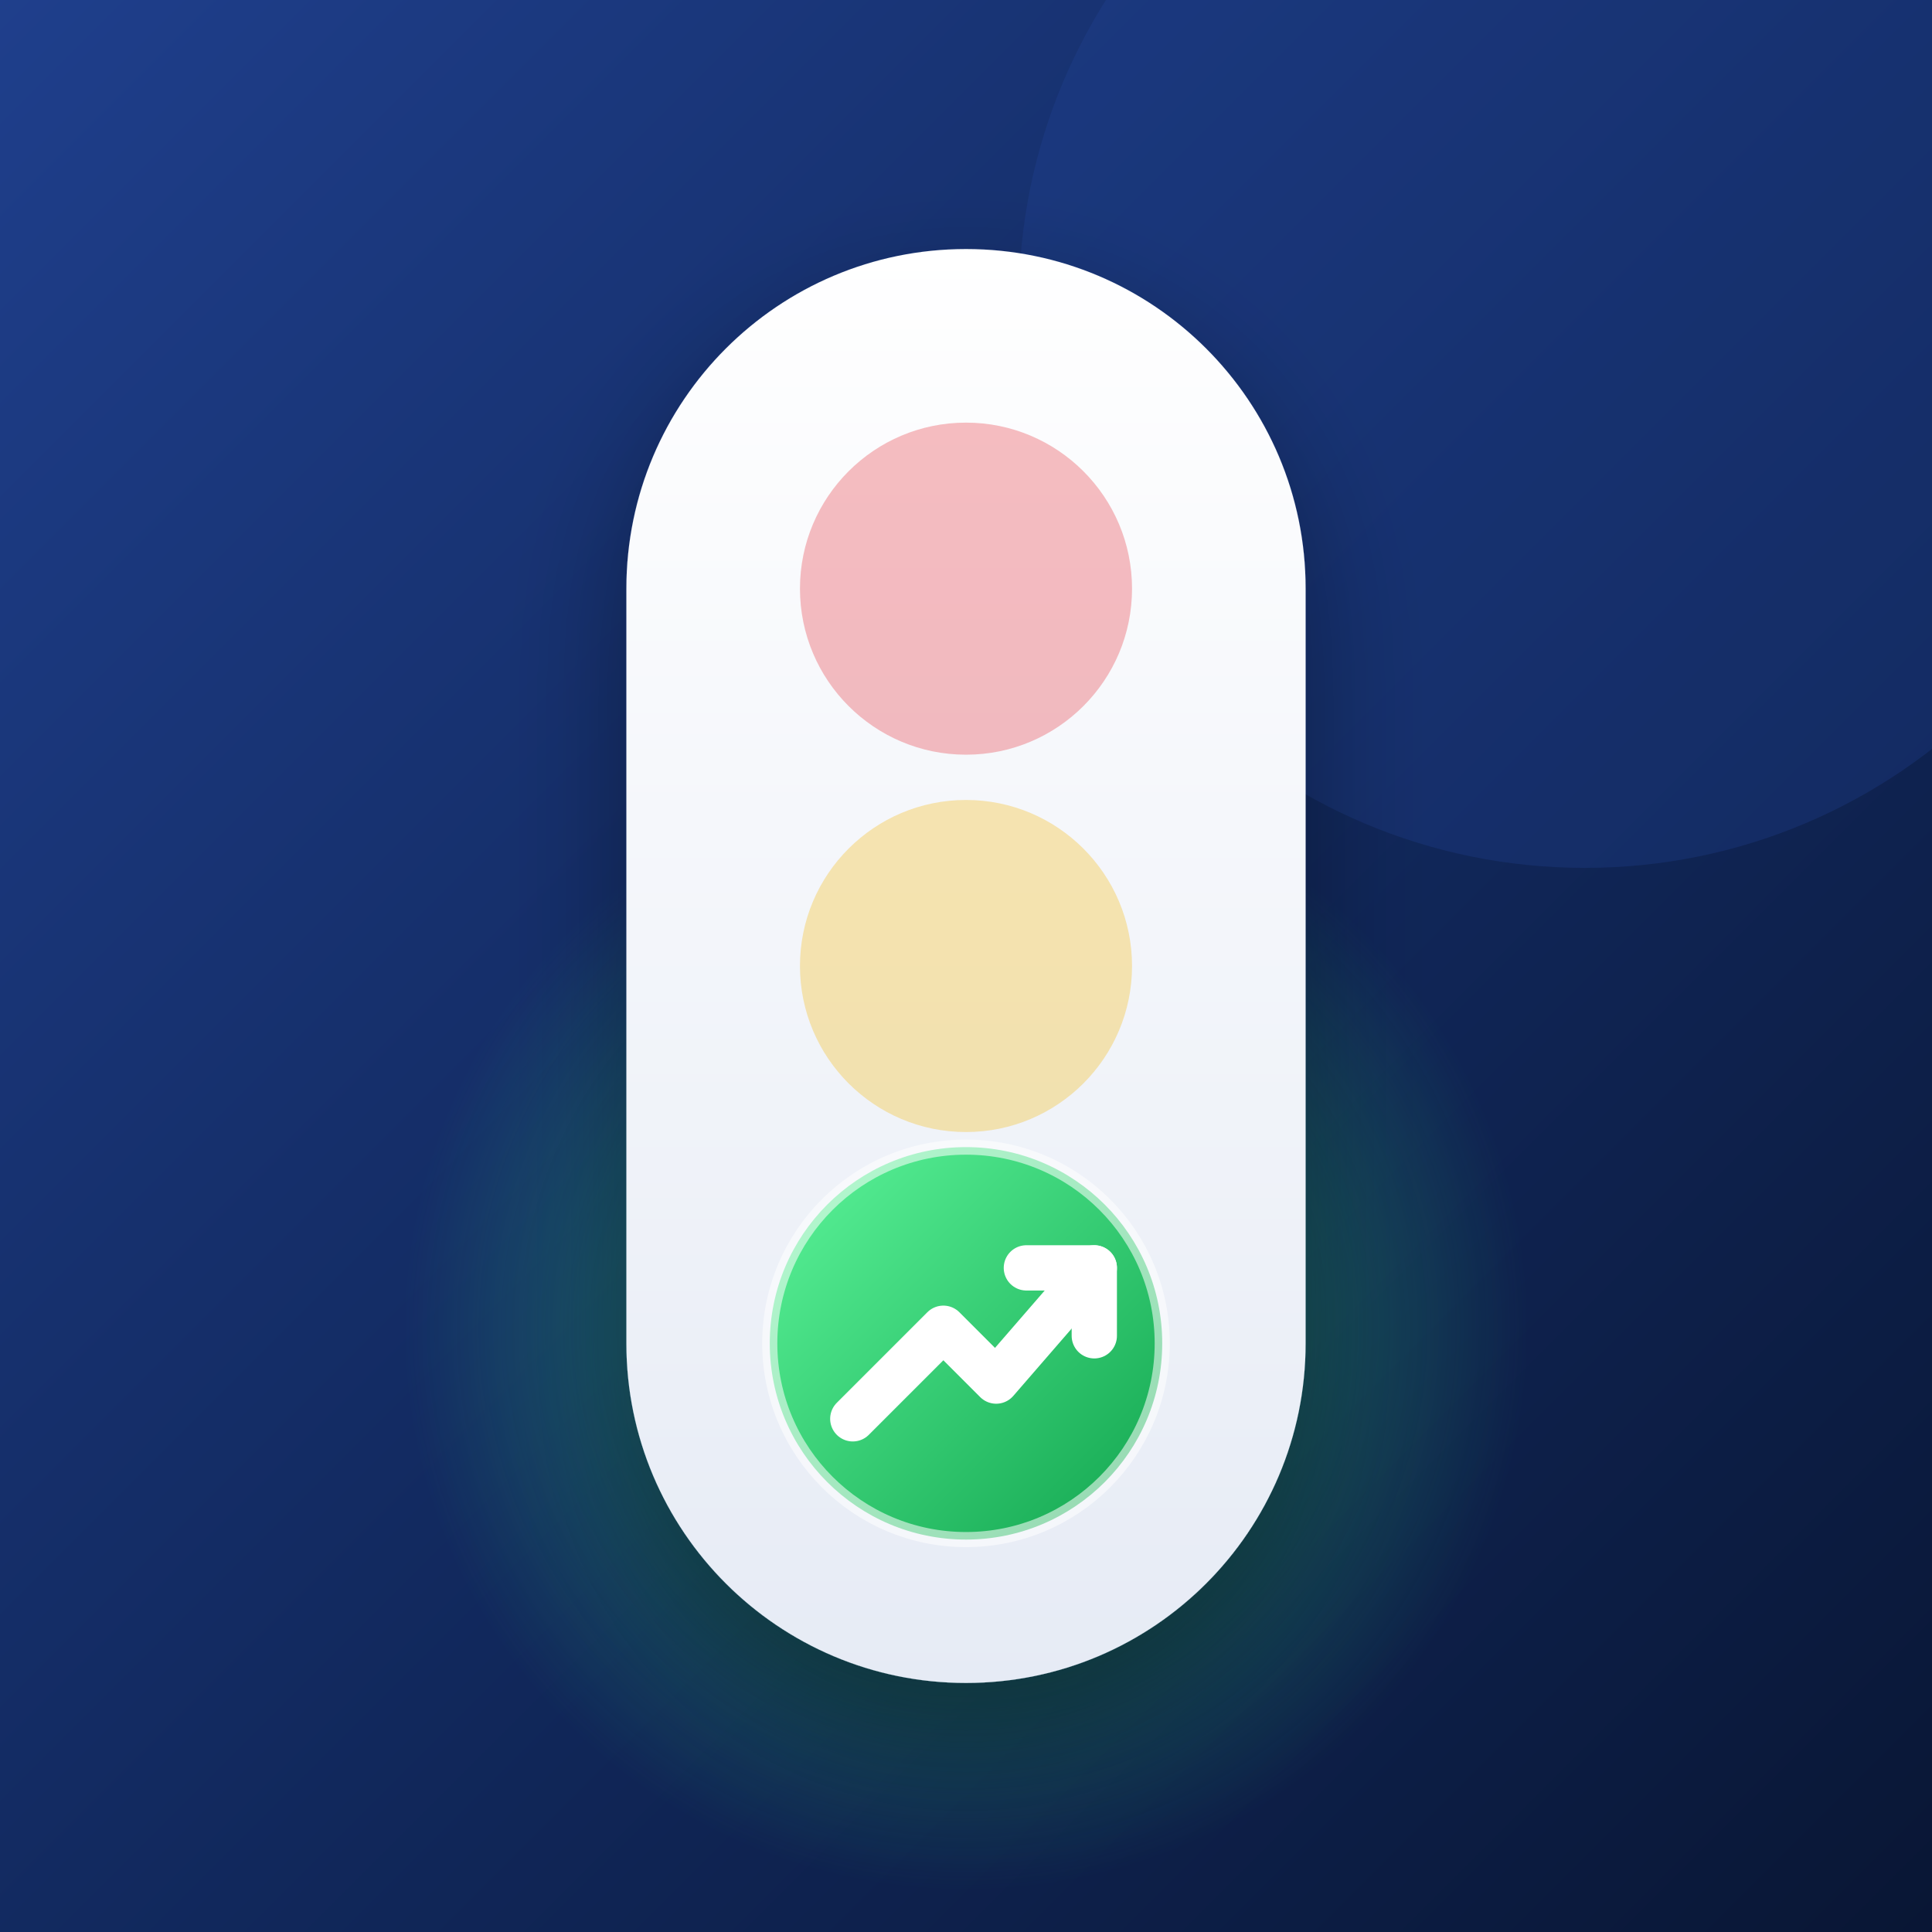
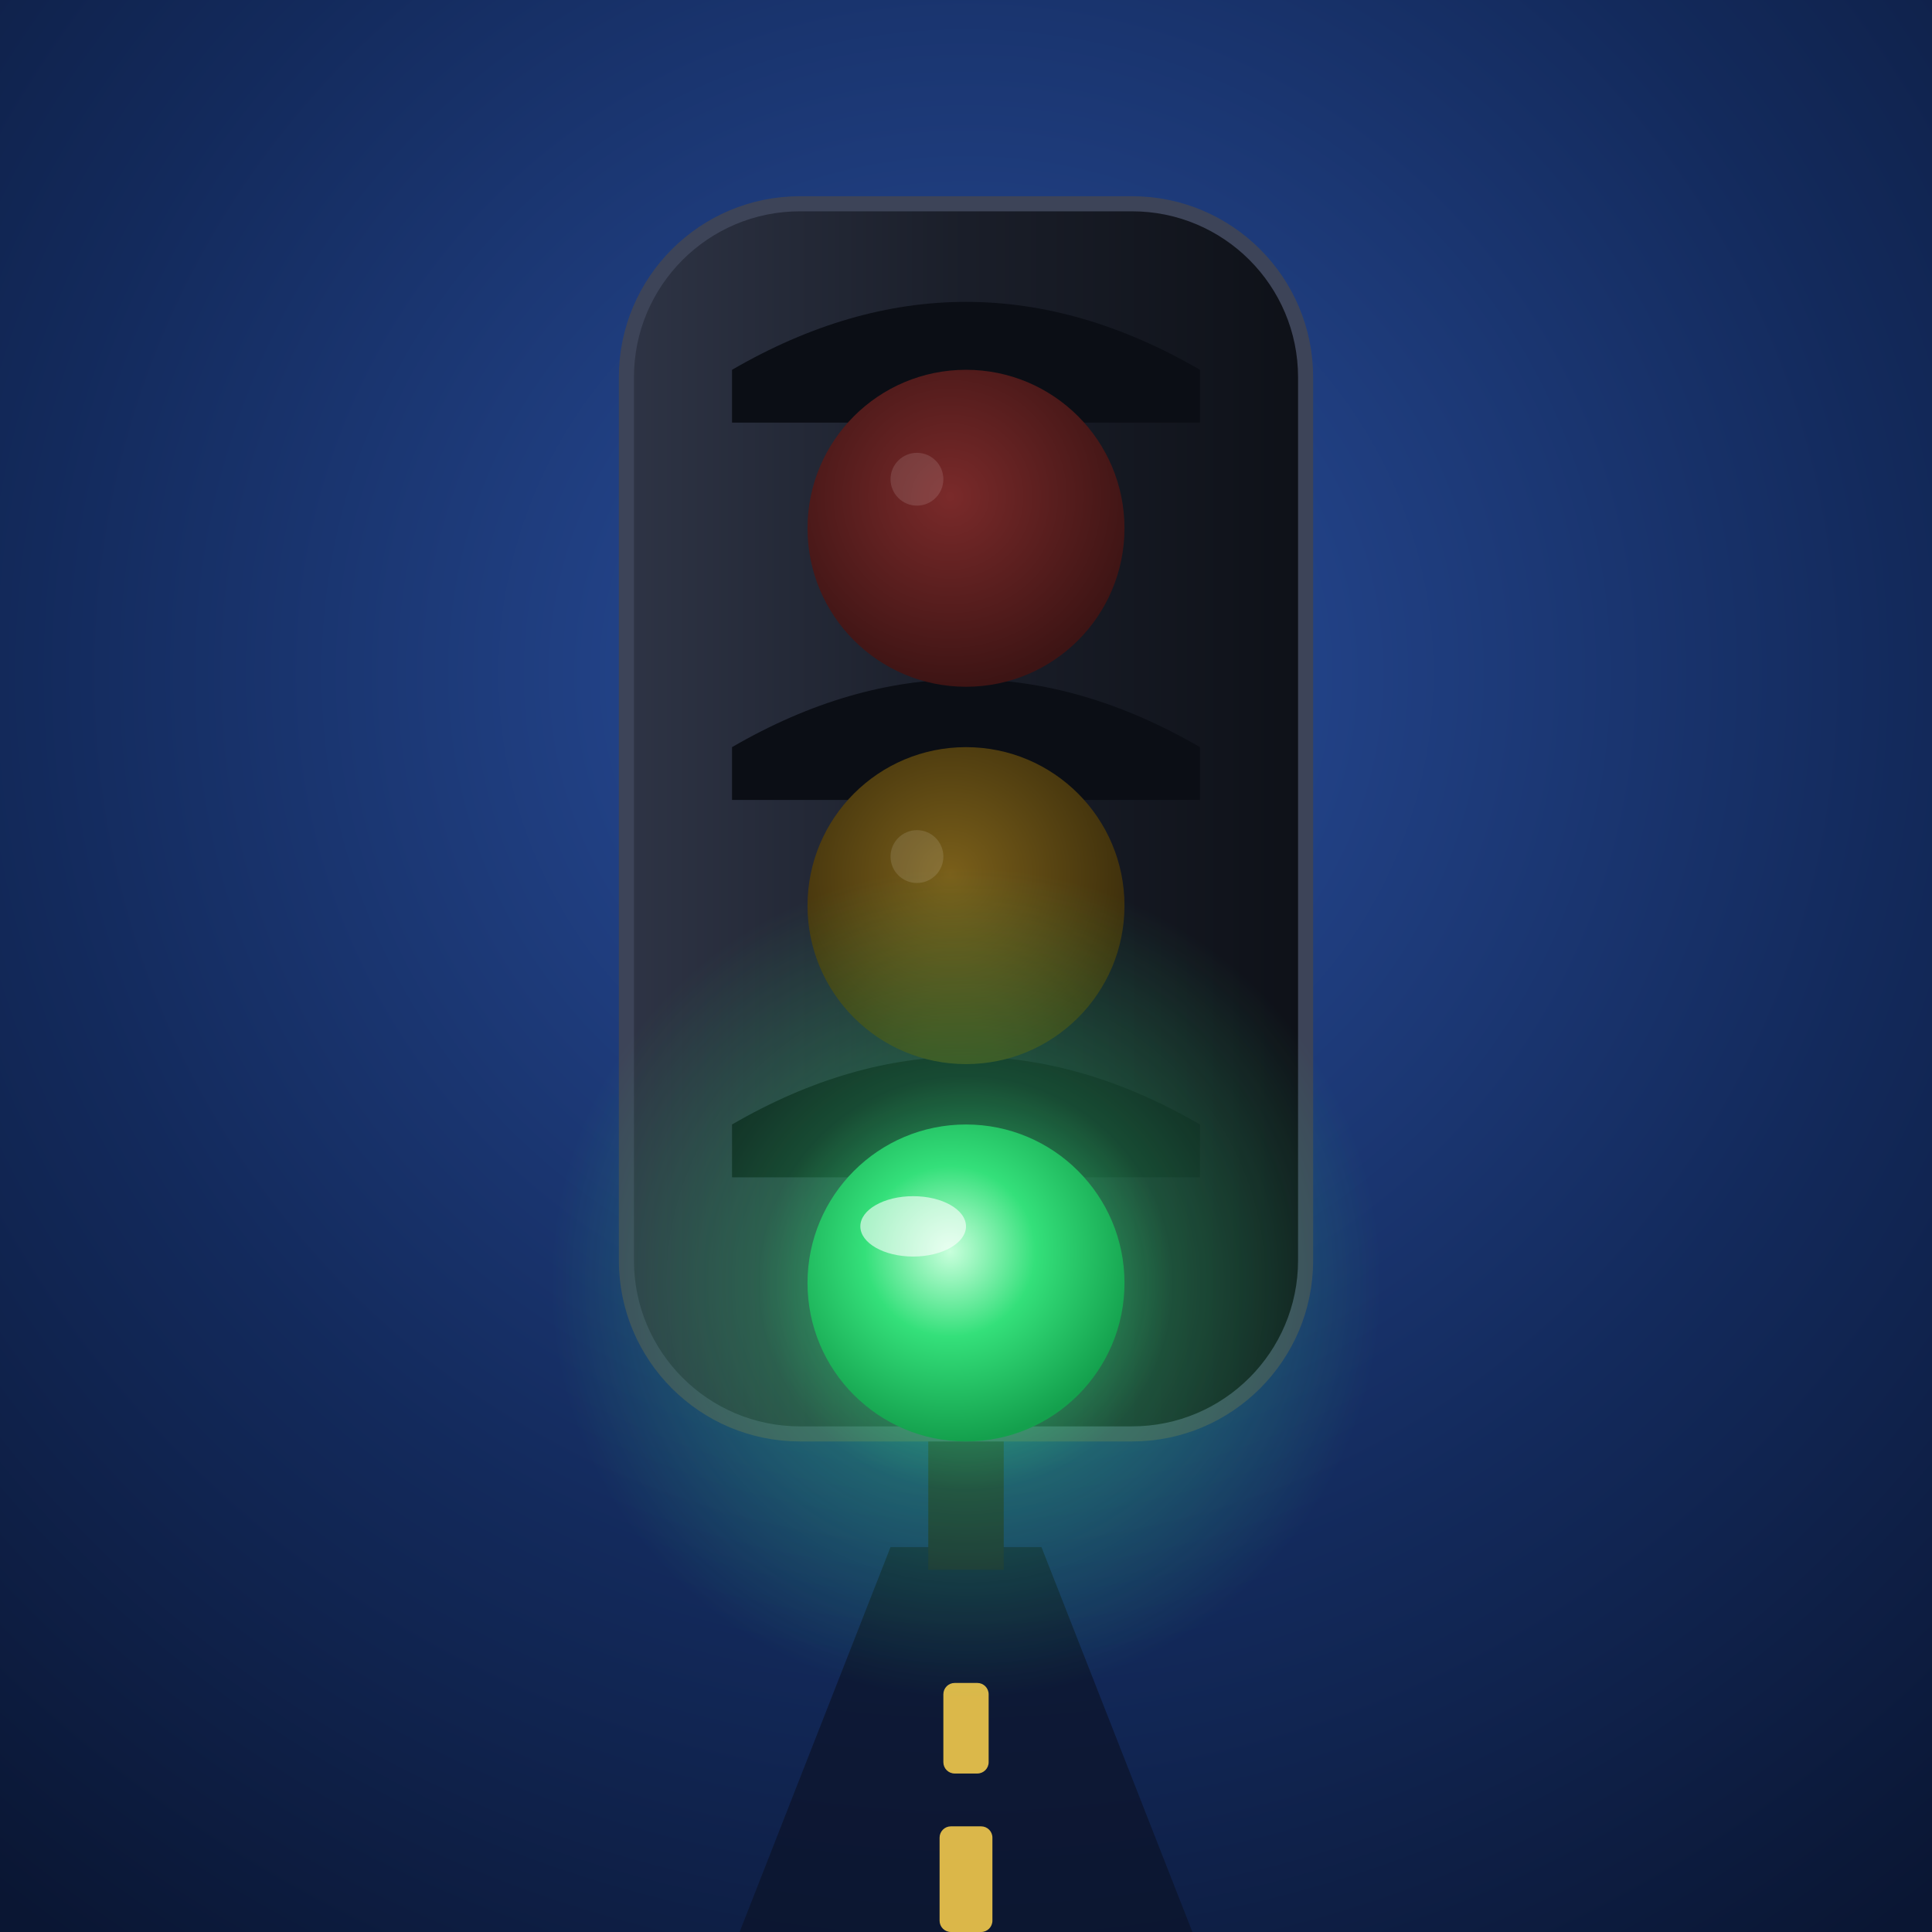
<svg xmlns="http://www.w3.org/2000/svg" viewBox="0 0 512 512" width="512" height="512">
  <defs>
-     <linearGradient id="bg" x1="0" y1="0" x2="1" y2="1">
-       <stop offset="0" stop-color="#1f3f8c" />
-       <stop offset=".55" stop-color="#11285c" />
-       <stop offset="1" stop-color="#091634" />
+     <radialGradient id="bg" cx="50%" cy="35%" r="80%">
+       <stop offset="0" stop-color="#2a4f9e" />
+       <stop offset=".6" stop-color="#132a5c" />
+       <stop offset="1" stop-color="#0a1633" />
+     </radialGradient>
+     <linearGradient id="hs" x1="0" y1="0" x2="1" y2="0">
+       <stop offset="0" stop-color="#2e3445" />
+       <stop offset=".5" stop-color="#1a1e29" />
+       <stop offset="1" stop-color="#0e1118" />
    </linearGradient>
-     <linearGradient id="pill" x1="0" y1="0" x2="0" y2="1">
-       <stop offset="0" stop-color="#ffffff" />
-       <stop offset="1" stop-color="#e6ebf5" />
-     </linearGradient>
-     <radialGradient id="glow" cx="50%" cy="50%" r="50%">
-       <stop offset="0" stop-color="#2fe07a" stop-opacity=".6" />
-       <stop offset="1" stop-color="#2fe07a" stop-opacity="0" />
+     <radialGradient id="gOn" cx="45%" cy="40%" r="60%">
+       <stop offset="0" stop-color="#c8ffdc" />
+       <stop offset=".45" stop-color="#34e07a" />
+       <stop offset="1" stop-color="#14a04d" />
    </radialGradient>
-     <linearGradient id="g" x1="0" y1="0" x2="1" y2="1">
-       <stop offset="0" stop-color="#5cf59a" />
-       <stop offset="1" stop-color="#12a54f" />
-     </linearGradient>
-     <filter id="sh" x="-30%" y="-30%" width="160%" height="160%">
-       <feDropShadow dx="0" dy="14" stdDeviation="16" flood-color="#000" flood-opacity=".35" />
-     </filter>
+     <radialGradient id="gGlow" cx="50%" cy="50%" r="50%">
+       <stop offset="0" stop-color="#3dff8c" stop-opacity=".85" />
+       <stop offset=".5" stop-color="#3dff8c" stop-opacity=".25" />
+       <stop offset="1" stop-color="#3dff8c" stop-opacity="0" />
+     </radialGradient>
+     <radialGradient id="rOff" cx="45%" cy="40%" r="60%">
+       <stop offset="0" stop-color="#7a2a2a" />
+       <stop offset="1" stop-color="#3d1414" />
+     </radialGradient>
+     <radialGradient id="yOff" cx="45%" cy="40%" r="60%">
+       <stop offset="0" stop-color="#7a5f1a" />
+       <stop offset="1" stop-color="#3b2d0b" />
+     </radialGradient>
  </defs>
  <rect width="512" height="512" fill="url(#bg)" />
-   <circle cx="420" cy="80" r="150" fill="#2346a0" opacity=".25" />
-   <circle cx="256" cy="352" r="150" fill="url(#glow)" />
-   <rect x="166" y="66" width="180" height="380" rx="90" fill="url(#pill)" filter="url(#sh)" />
-   <circle cx="256" cy="156" r="44" fill="#e3262f" opacity=".3" />
-   <circle cx="256" cy="256" r="44" fill="#f5b400" opacity=".3" />
-   <circle cx="256" cy="356" r="52" fill="url(#g)" />
-   <circle cx="256" cy="356" r="52" fill="none" stroke="#fff" stroke-opacity=".55" stroke-width="4" />
-   <path d="M226 376 L250 352 L264 366 L290 336" fill="none" stroke="#fff" stroke-width="12" stroke-linecap="round" stroke-linejoin="round" />
-   <path d="M272 336 L290 336 L290 354" fill="none" stroke="#fff" stroke-width="12" stroke-linecap="round" stroke-linejoin="round" />
+   <path d="M196 512 L236 410 L276 410 L316 512 Z" fill="#0b1328" opacity=".7" />
+   <rect x="250" y="446" width="12" height="24" rx="3" fill="#ffd34d" opacity=".85" />
+   <rect x="249" y="484" width="14" height="28" rx="3" fill="#ffd34d" opacity=".85" />
+   <rect x="246" y="372" width="20" height="44" fill="#1a1e29" />
+   <rect x="166" y="54" width="180" height="326" rx="46" fill="url(#hs)" stroke="#3d4458" stroke-width="4" />
+   <g fill="#0b0e15">
+     <path d="M194 98 Q256 62 318 98 L318 112 L194 112 Z" />
+     <path d="M194 198 Q256 162 318 198 L318 212 L194 212 Z" />
+     <path d="M194 298 Q256 262 318 298 L318 312 L194 312 Z" />
+   </g>
+   <circle cx="256" cy="140" r="42" fill="url(#rOff)" />
+   <circle cx="256" cy="240" r="42" fill="url(#yOff)" />
+   <circle cx="256" cy="340" r="110" fill="url(#gGlow)" />
+   <circle cx="256" cy="340" r="42" fill="url(#gOn)" />
+   <ellipse cx="242" cy="325" rx="14" ry="8" fill="#fff" opacity=".6" />
+   <circle cx="243" cy="127" r="7" fill="#fff" opacity=".12" />
+   <circle cx="243" cy="227" r="7" fill="#fff" opacity=".12" />
</svg>
